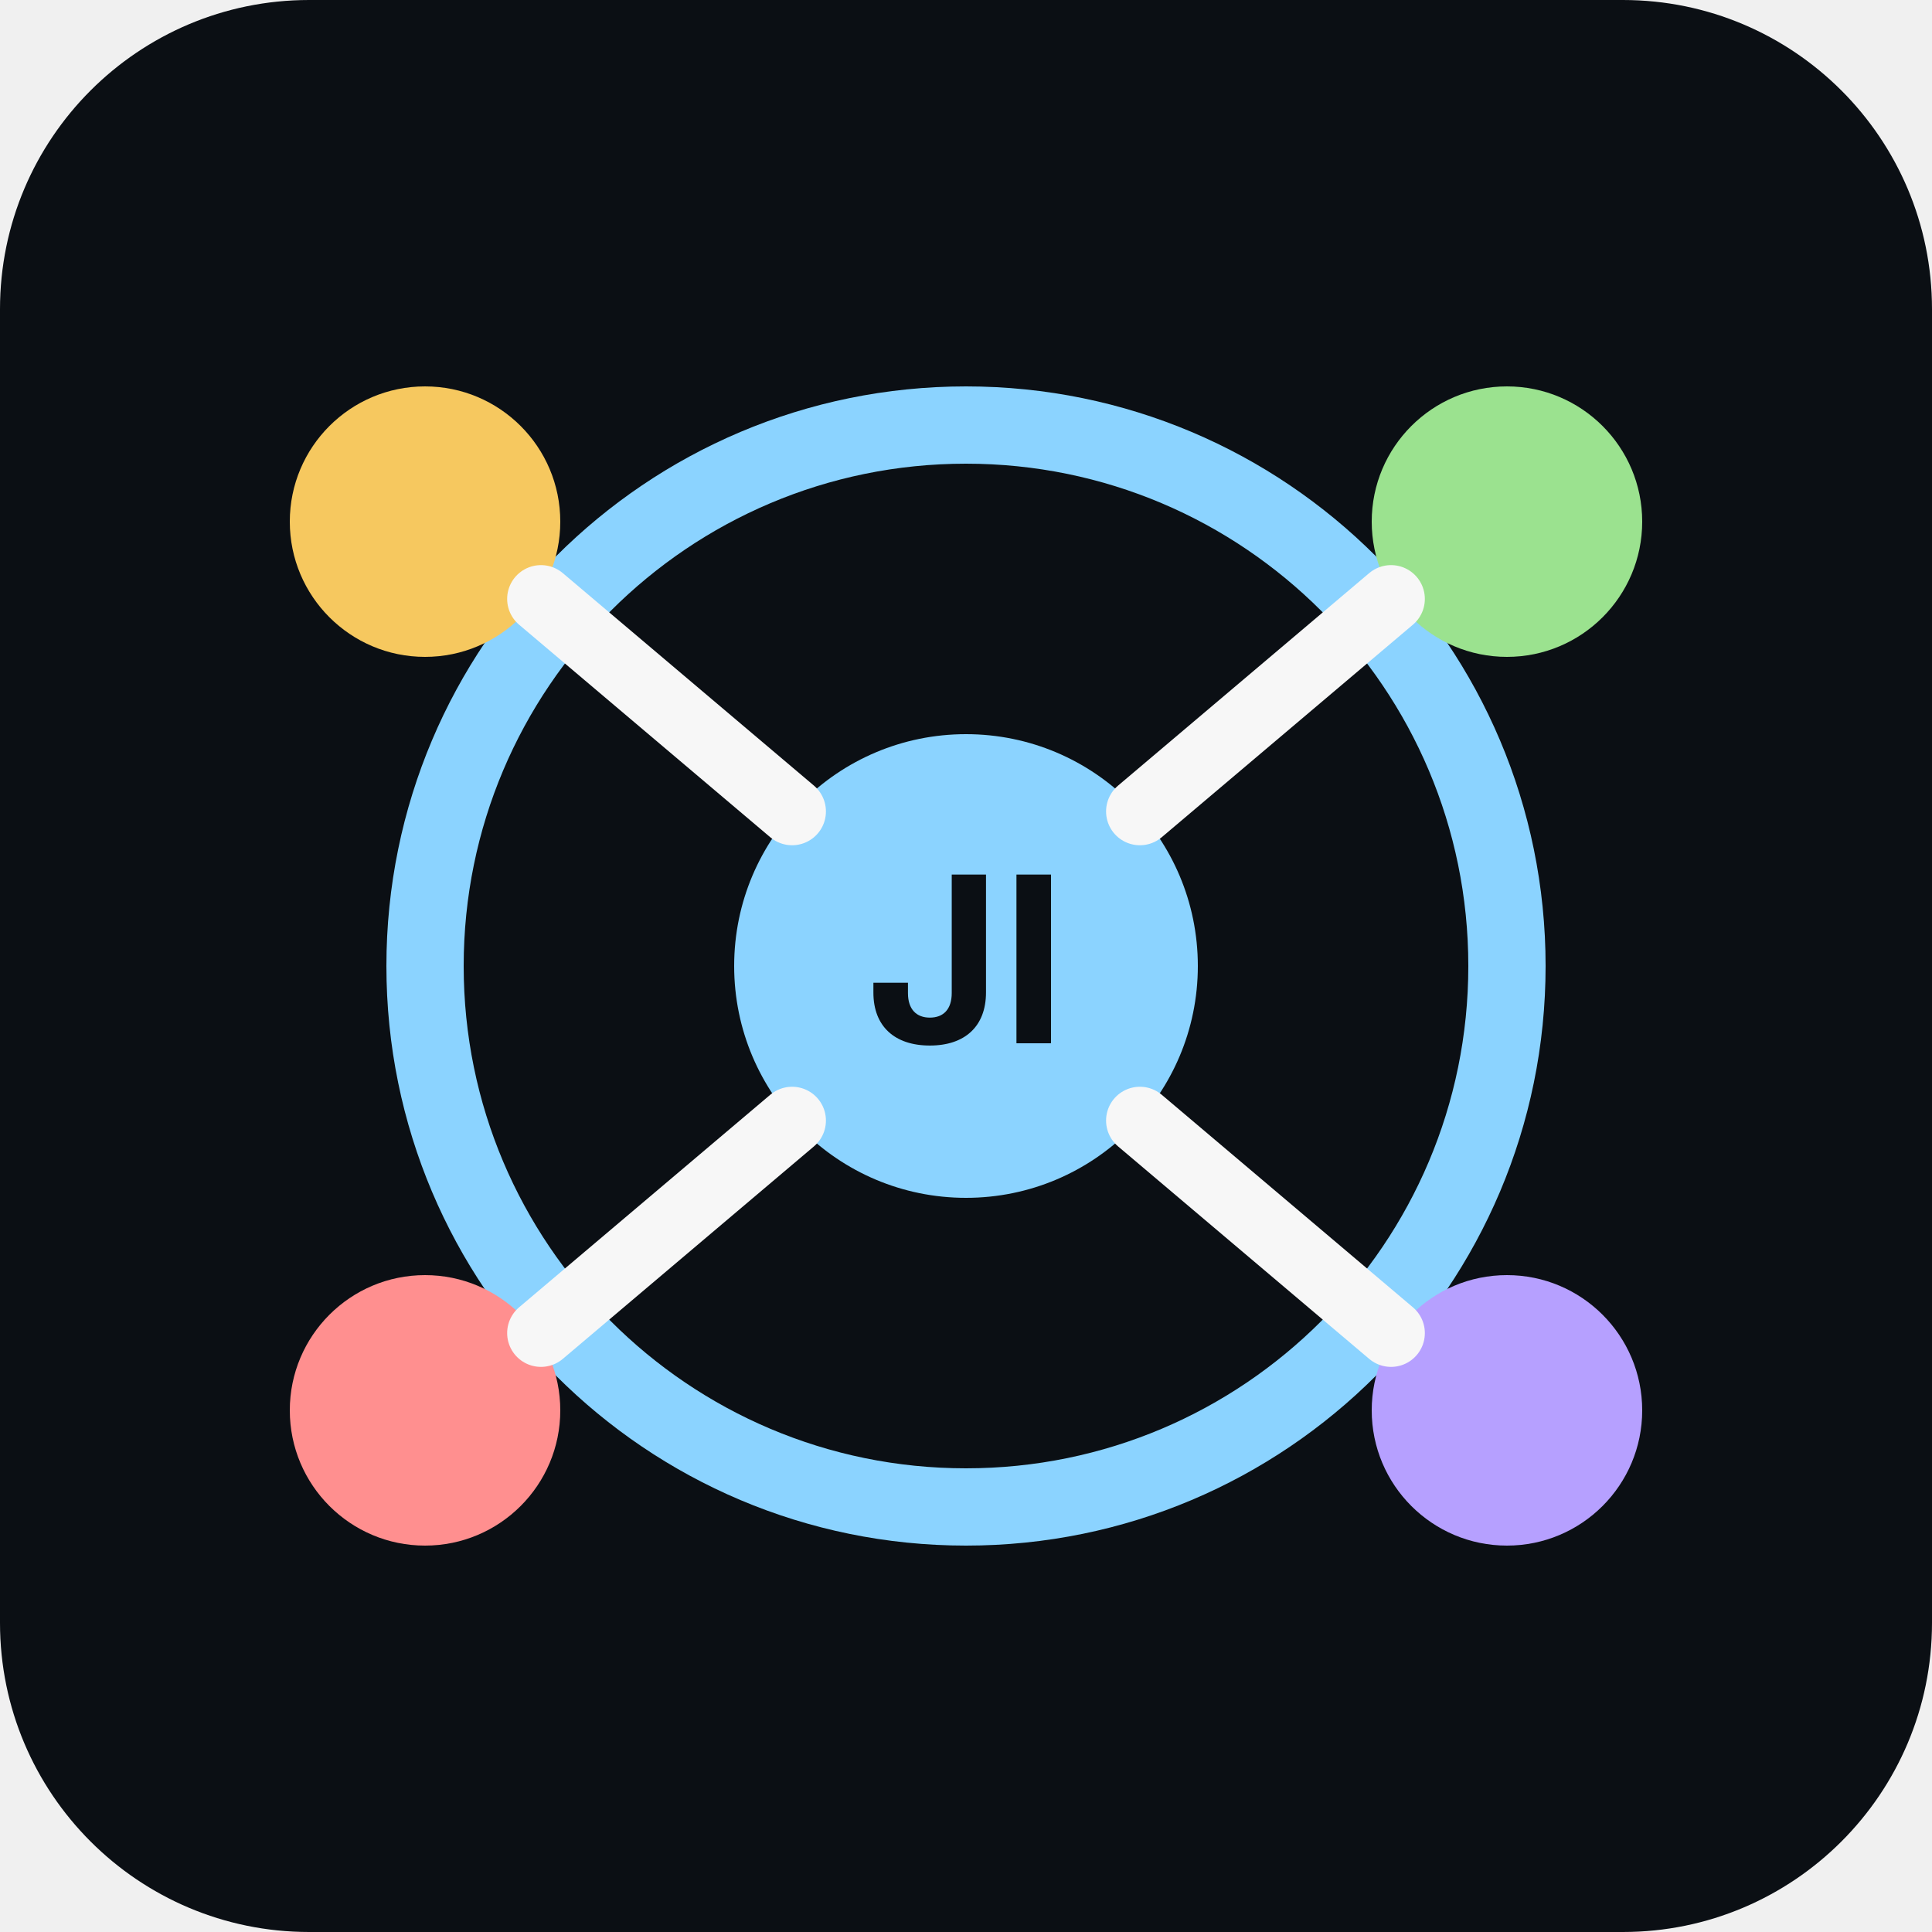
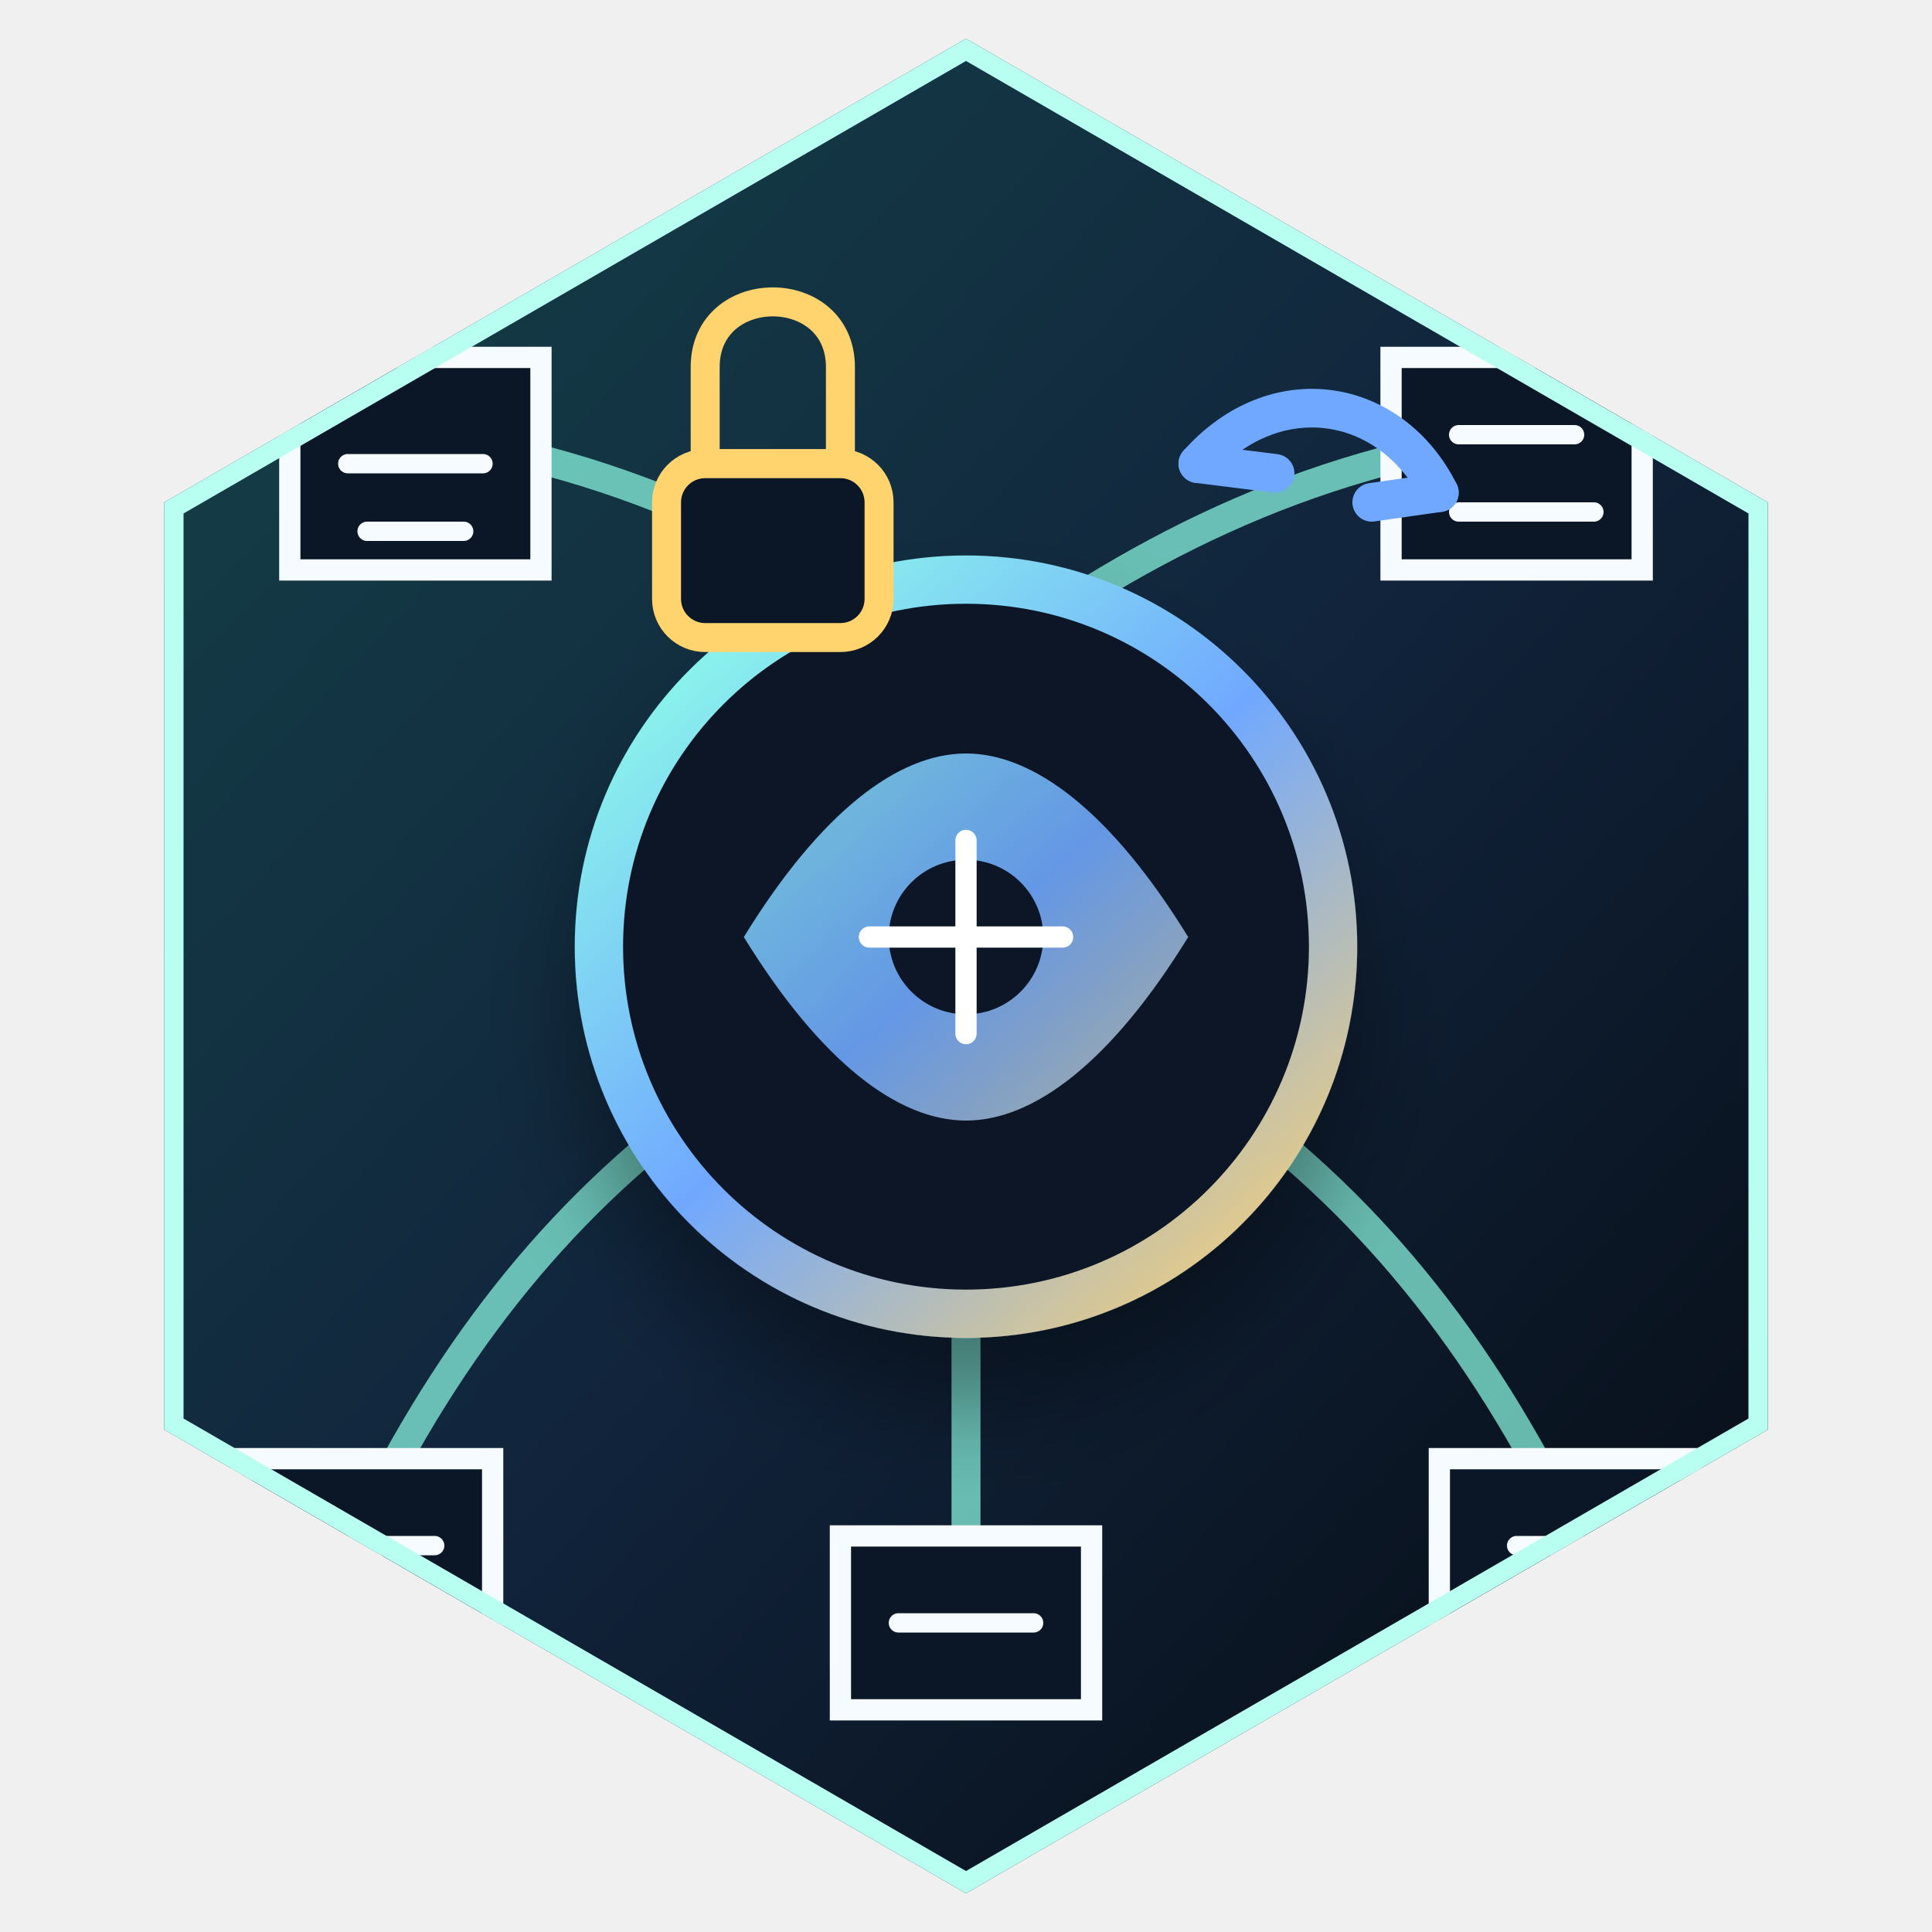
- <svg xmlns="http://www.w3.org/2000/svg" width="200" height="200" viewBox="0 0 200 200" role="img" aria-labelledby="title desc">
-   <rect width="200" height="200" rx="32" fill="#0b0f14" />
-   <circle cx="100" cy="100" r="56" fill="none" stroke="#8bd3ff" stroke-width="8" />
-   <circle cx="100" cy="100" r="24" fill="#8bd3ff" />
-   <circle cx="44" cy="54" r="14" fill="#f6c85f" />
-   <circle cx="156" cy="54" r="14" fill="#9be28f" />
-   <circle cx="44" cy="146" r="14" fill="#ff8f8f" />
-   <circle cx="156" cy="146" r="14" fill="#b6a0ff" />
-   <path d="M56 62 L82 84 M144 62 L118 84 M56 138 L82 116 M144 138 L118 116" stroke="#f7f7f7" stroke-width="7" stroke-linecap="round" />
-   <text x="100" y="108" text-anchor="middle" font-family="Inter, Arial, sans-serif" font-size="24" font-weight="700" fill="#0b0f14">JI</text>
+ <svg xmlns="http://www.w3.org/2000/svg" width="200" height="200" viewBox="0 0 200 200" role="img" aria-labelledby="jido-title jido-desc">
+   <defs>
+     <clipPath id="jido-hex">
+       <path d="M100 4 L183 52 L183 148 L100 196 L17 148 L17 52 Z" />
+     </clipPath>
+     <linearGradient id="jido-bg" x1="20" y1="30" x2="180" y2="180" gradientUnits="userSpaceOnUse">
+       <stop offset="0" stop-color="#143f47" />
+       <stop offset="0.5" stop-color="#11243c" />
+       <stop offset="1" stop-color="#070d15" />
+     </linearGradient>
+     <linearGradient id="jido-hub" x1="67" y1="63" x2="134" y2="138" gradientUnits="userSpaceOnUse">
+       <stop offset="0" stop-color="#8fffe8" />
+       <stop offset="0.48" stop-color="#70a8ff" />
+       <stop offset="1" stop-color="#ffd36e" />
+     </linearGradient>
+     <filter id="jido-shadow" x="-25%" y="-25%" width="150%" height="150%">
+       <feDropShadow dx="0" dy="7" stdDeviation="5" flood-color="#000000" flood-opacity="0.36" />
+     </filter>
+   </defs>
+   <g clip-path="url(#jido-hex)">
+     <path d="M100 4 L183 52 L183 148 L100 196 L17 148 L17 52 Z" fill="url(#jido-bg)" />
+     <g fill="none" stroke="#8fffe8" stroke-width="3" stroke-linecap="round" opacity="0.7">
+       <path d="M100 70 C83 57 65 48 43 45" />
+       <path d="M100 70 C117 57 135 48 157 45" />
+       <path d="M76 112 C60 123 48 137 38 157" />
+       <path d="M124 112 C140 123 152 137 162 157" />
+       <path d="M100 128 V166" />
+     </g>
+     <g filter="url(#jido-shadow)">
+       <circle cx="100" cy="98" r="38" fill="#0b1726" stroke="url(#jido-hub)" stroke-width="5" />
+       <path d="M77 97 C85 84 93 78 100 78 C107 78 115 84 123 97 C115 110 107 116 100 116 C93 116 85 110 77 97 Z" fill="url(#jido-hub)" opacity="0.88" />
+       <circle cx="100" cy="97" r="8" fill="#0b1726" />
+       <path d="M100 87 V107 M90 97 H110" stroke="#ffffff" stroke-width="2.2" stroke-linecap="round" />
+     </g>
+     <g fill="#0b1726" stroke="#f6fbff" stroke-width="2.2">
+       <path d="M30 37 H56 V59 H30 Z" />
+       <path d="M144 37 H170 V59 H144 Z" />
+       <path d="M25 151 H51 V171 H25 Z" />
+       <path d="M149 151 H175 V171 H149 Z" />
+       <path d="M87 159 H113 V177 H87 Z" />
+     </g>
+     <g stroke="#f6fbff" stroke-width="2" stroke-linecap="round" fill="none">
+       <path d="M36 48 H50 M38 55 H48" />
+       <path d="M151 45 L163 45 M151 53 L165 53" />
+       <path d="M32 160 H45 M157 160 H169 M93 168 H107" />
+     </g>
+     <g fill="none" stroke-linecap="round" stroke-linejoin="round">
+       <path d="M73 48 V38 C73 29 87 29 87 38 V48 H73 Z" stroke="#ffd36e" stroke-width="3" />
+       <rect x="69" y="48" width="22" height="18" rx="4" fill="#0b1726" stroke="#ffd36e" stroke-width="3" />
+       <path d="M124 48 C132 39 144 41 149 51" stroke="#70a8ff" stroke-width="4" />
+       <path d="M124 48 L132 49 M149 51 L142 52" stroke="#70a8ff" stroke-width="4" />
+     </g>
+     <path d="M100 4 L183 52 L183 148 L100 196 L17 148 L17 52 Z" fill="none" stroke="#b8fff1" stroke-width="4" />
+   </g>
</svg>
